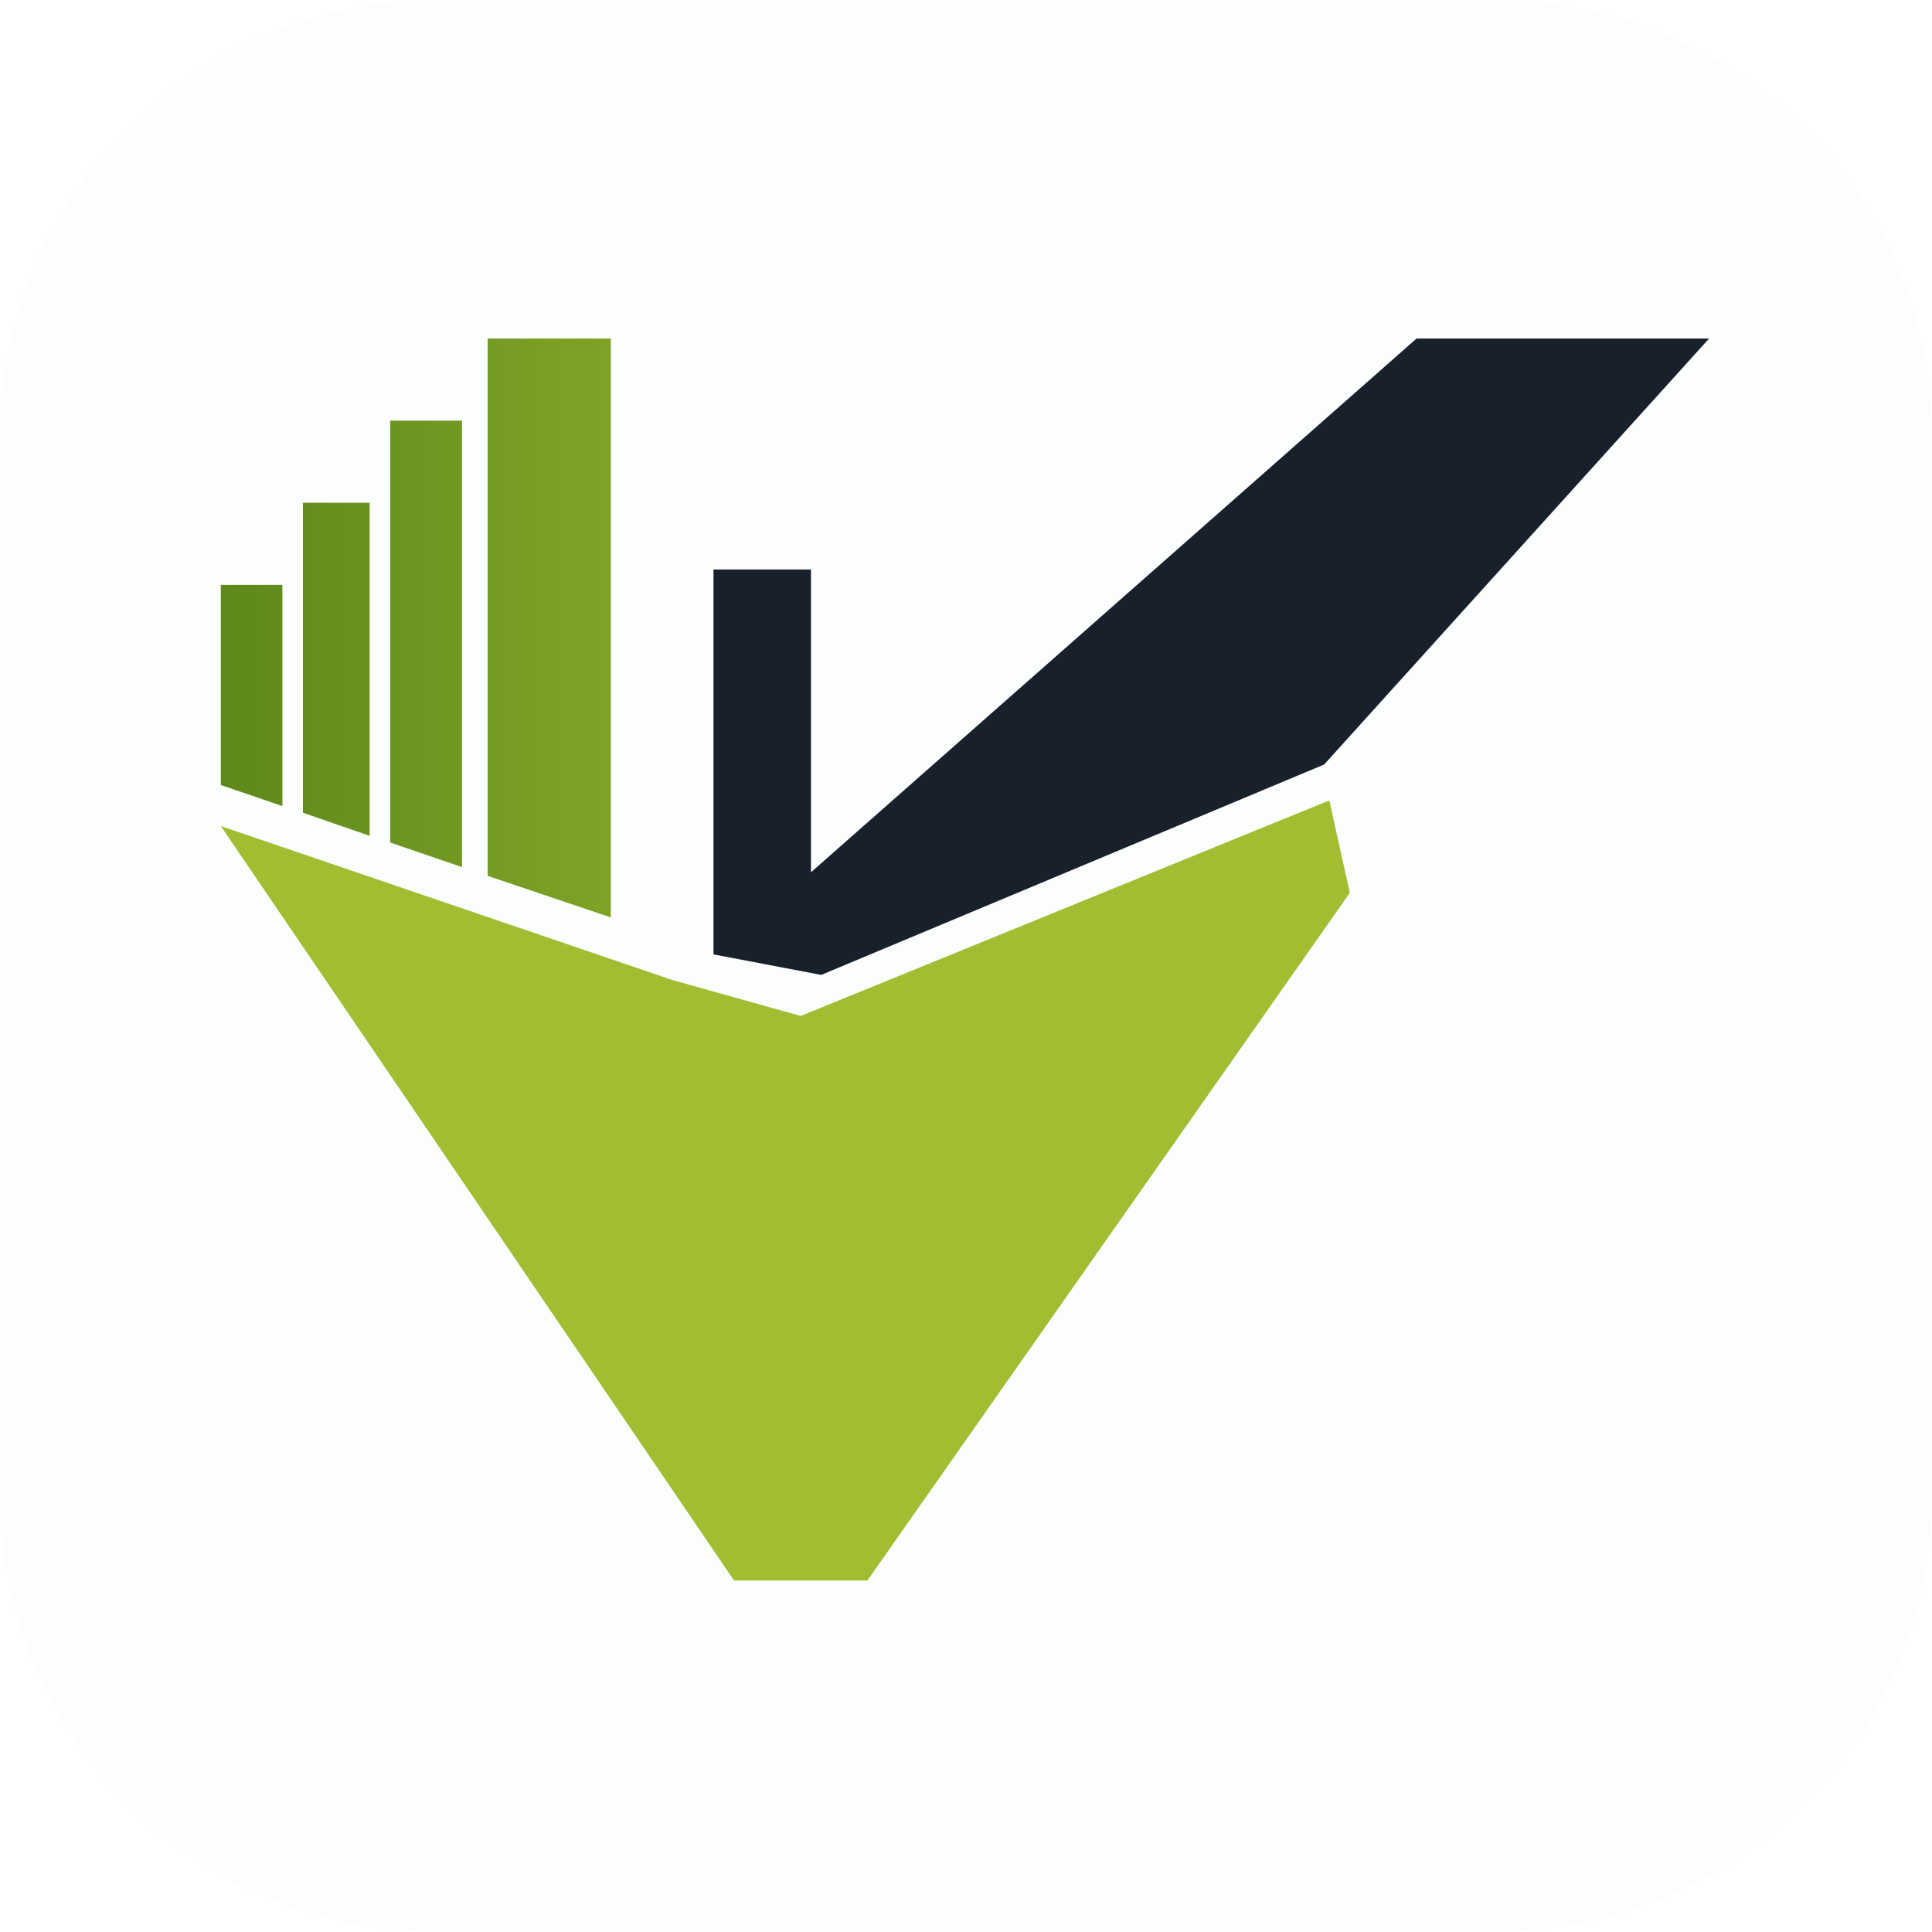
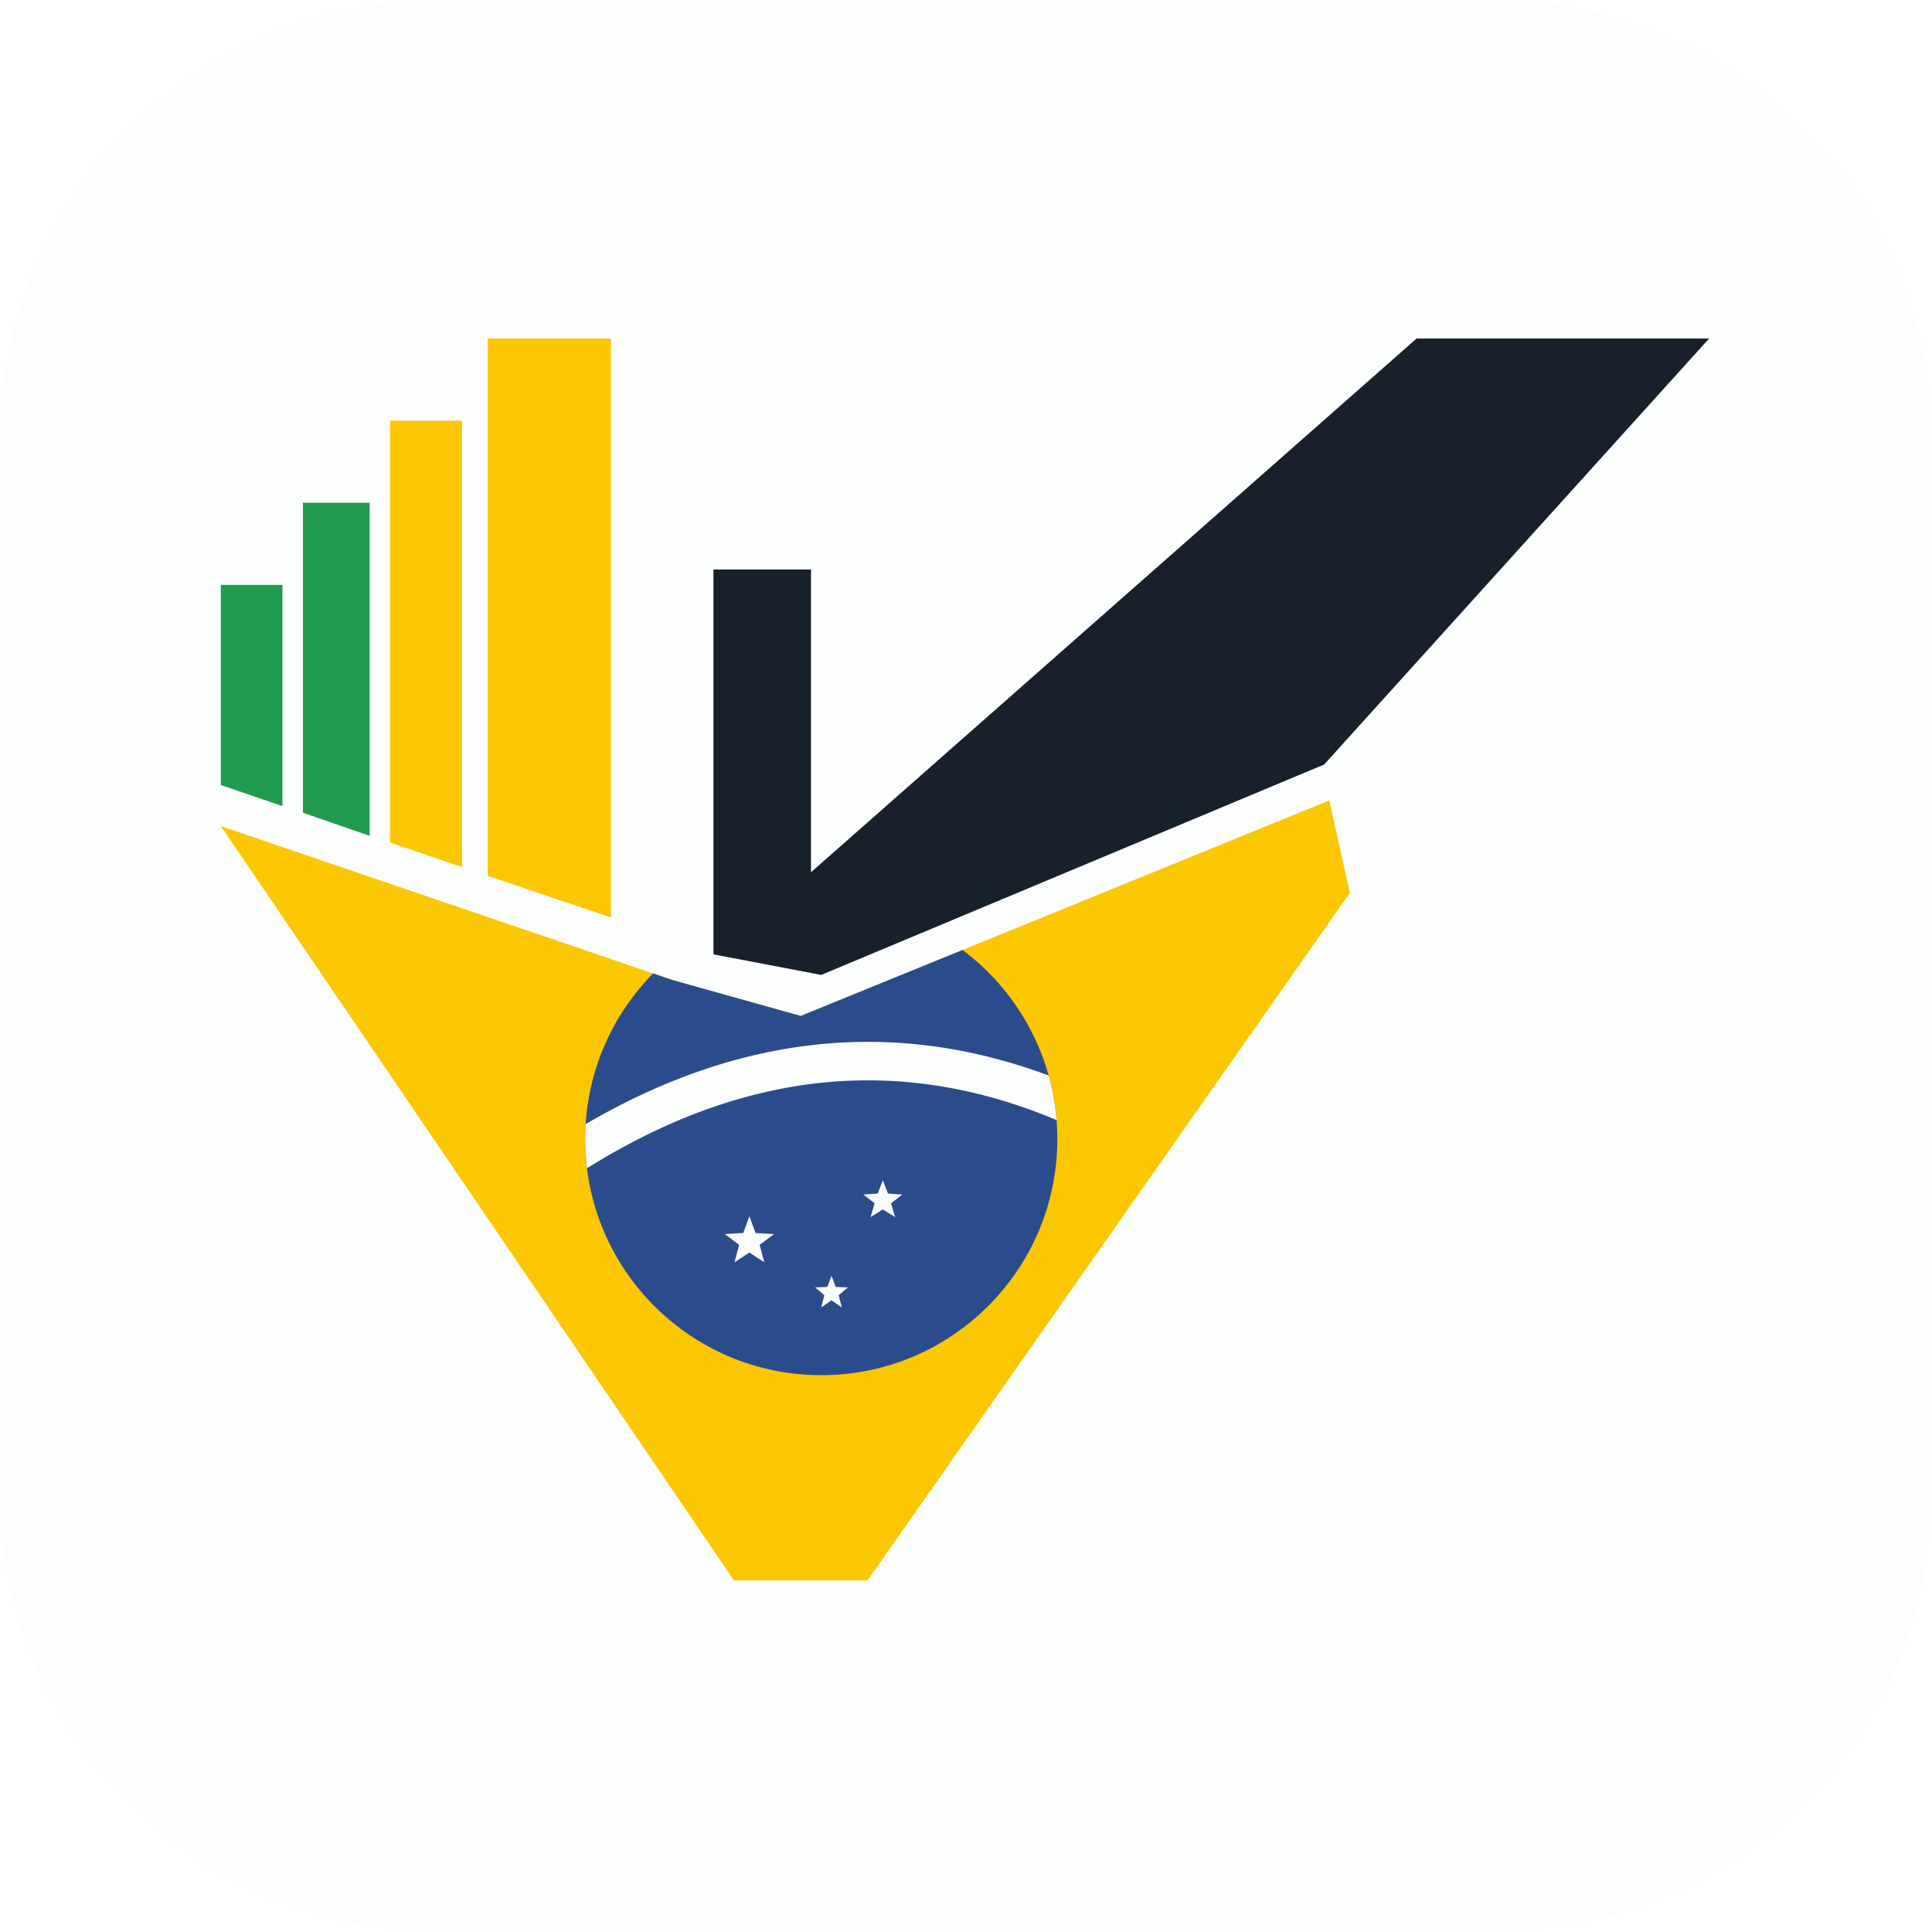
<svg xmlns="http://www.w3.org/2000/svg" viewBox="0 0 512 512" role="img" aria-label="Voto Aberto">
  <rect width="512" height="512" rx="116" fill="#FCFDFD" />
  <defs>
-     <linearGradient id="ua-barras" x1="7" y1="0" x2="83" y2="0" gradientUnits="userSpaceOnUse">
-       <stop offset="0" stop-color="#5E881B" />
-       <stop offset="1" stop-color="#7EA326" />
-     </linearGradient>
+     <clipPath id="va-globo">
+       <path d="M7 97L95 127L120 134L223 92L227 110L133 244L107 244Z" />
+     </clipPath>
+     <clipPath id="va-globo-d">
+       <circle cx="124" cy="158" r="46" />
+     </clipPath>
  </defs>
  <g transform="translate(49 87) scale(1.36)">
-     <path d="M7 50L19 50L19 93.1L7 89Z" fill="url(#ua-barras)" />
-     <path d="M23 34L36 34L36 98.9L23 94.4Z" fill="url(#ua-barras)" />
-     <path d="M40 18L54 18L54 105L40 100.2Z" fill="url(#ua-barras)" />
-     <path d="M59 2L83 2L83 114.8L59 106.7Z" fill="url(#ua-barras)" />
-     <path d="M7 97L95 127L120 134L223 92L227 110L133 244L107 244Z" fill="#A2BD31" />
+     <path d="M7 50L19 50L19 93.1L7 89Z" fill="#1F9A4E" />
+     <path d="M23 34L36 34L36 98.9L23 94.4Z" fill="#1F9A4E" />
+     <path d="M40 18L54 18L54 105L40 100.2Z" fill="#FBC700" />
+     <path d="M59 2L83 2L83 114.8L59 106.7Z" fill="#FBC700" />
+     <path d="M7 97L95 127L120 134L223 92L227 110L133 244L107 244Z" fill="#FBC700" />
+     <g clip-path="url(#va-globo)">
+       <circle cx="124" cy="158" r="46" fill="#2B4C8C" />
+       <path clip-path="url(#va-globo-d)" d="M74 162Q124 129.5 174 152" stroke="#FCFDFD" stroke-width="7.5" fill="none" />
+       <path d="M110.0 173.0L111.2 176.3L114.8 176.5L112.0 178.6L112.9 182.0L110.0 180.1L107.1 182.0L108.0 178.6L105.2 176.5L108.8 176.3Z" fill="#FCFDFD" />
+       <path d="M136.0 166.0L137.0 168.6L139.8 168.8L137.6 170.5L138.4 173.2L136.0 171.7L133.6 173.2L134.4 170.5L132.2 168.8L135.0 168.6Z" fill="#FCFDFD" />
+       <path d="M126.0 184.6L126.8 186.8L129.2 186.9L127.4 188.4L128.0 190.8L126.0 189.4L124.0 190.8L124.6 188.4L122.8 186.9L125.2 186.8Z" fill="#FCFDFD" />
+     </g>
    <path d="M103 47L122 47L122 106L240 2L297 2L222 85L124 126L103 122Z" fill="#18202B" />
  </g>
</svg>
